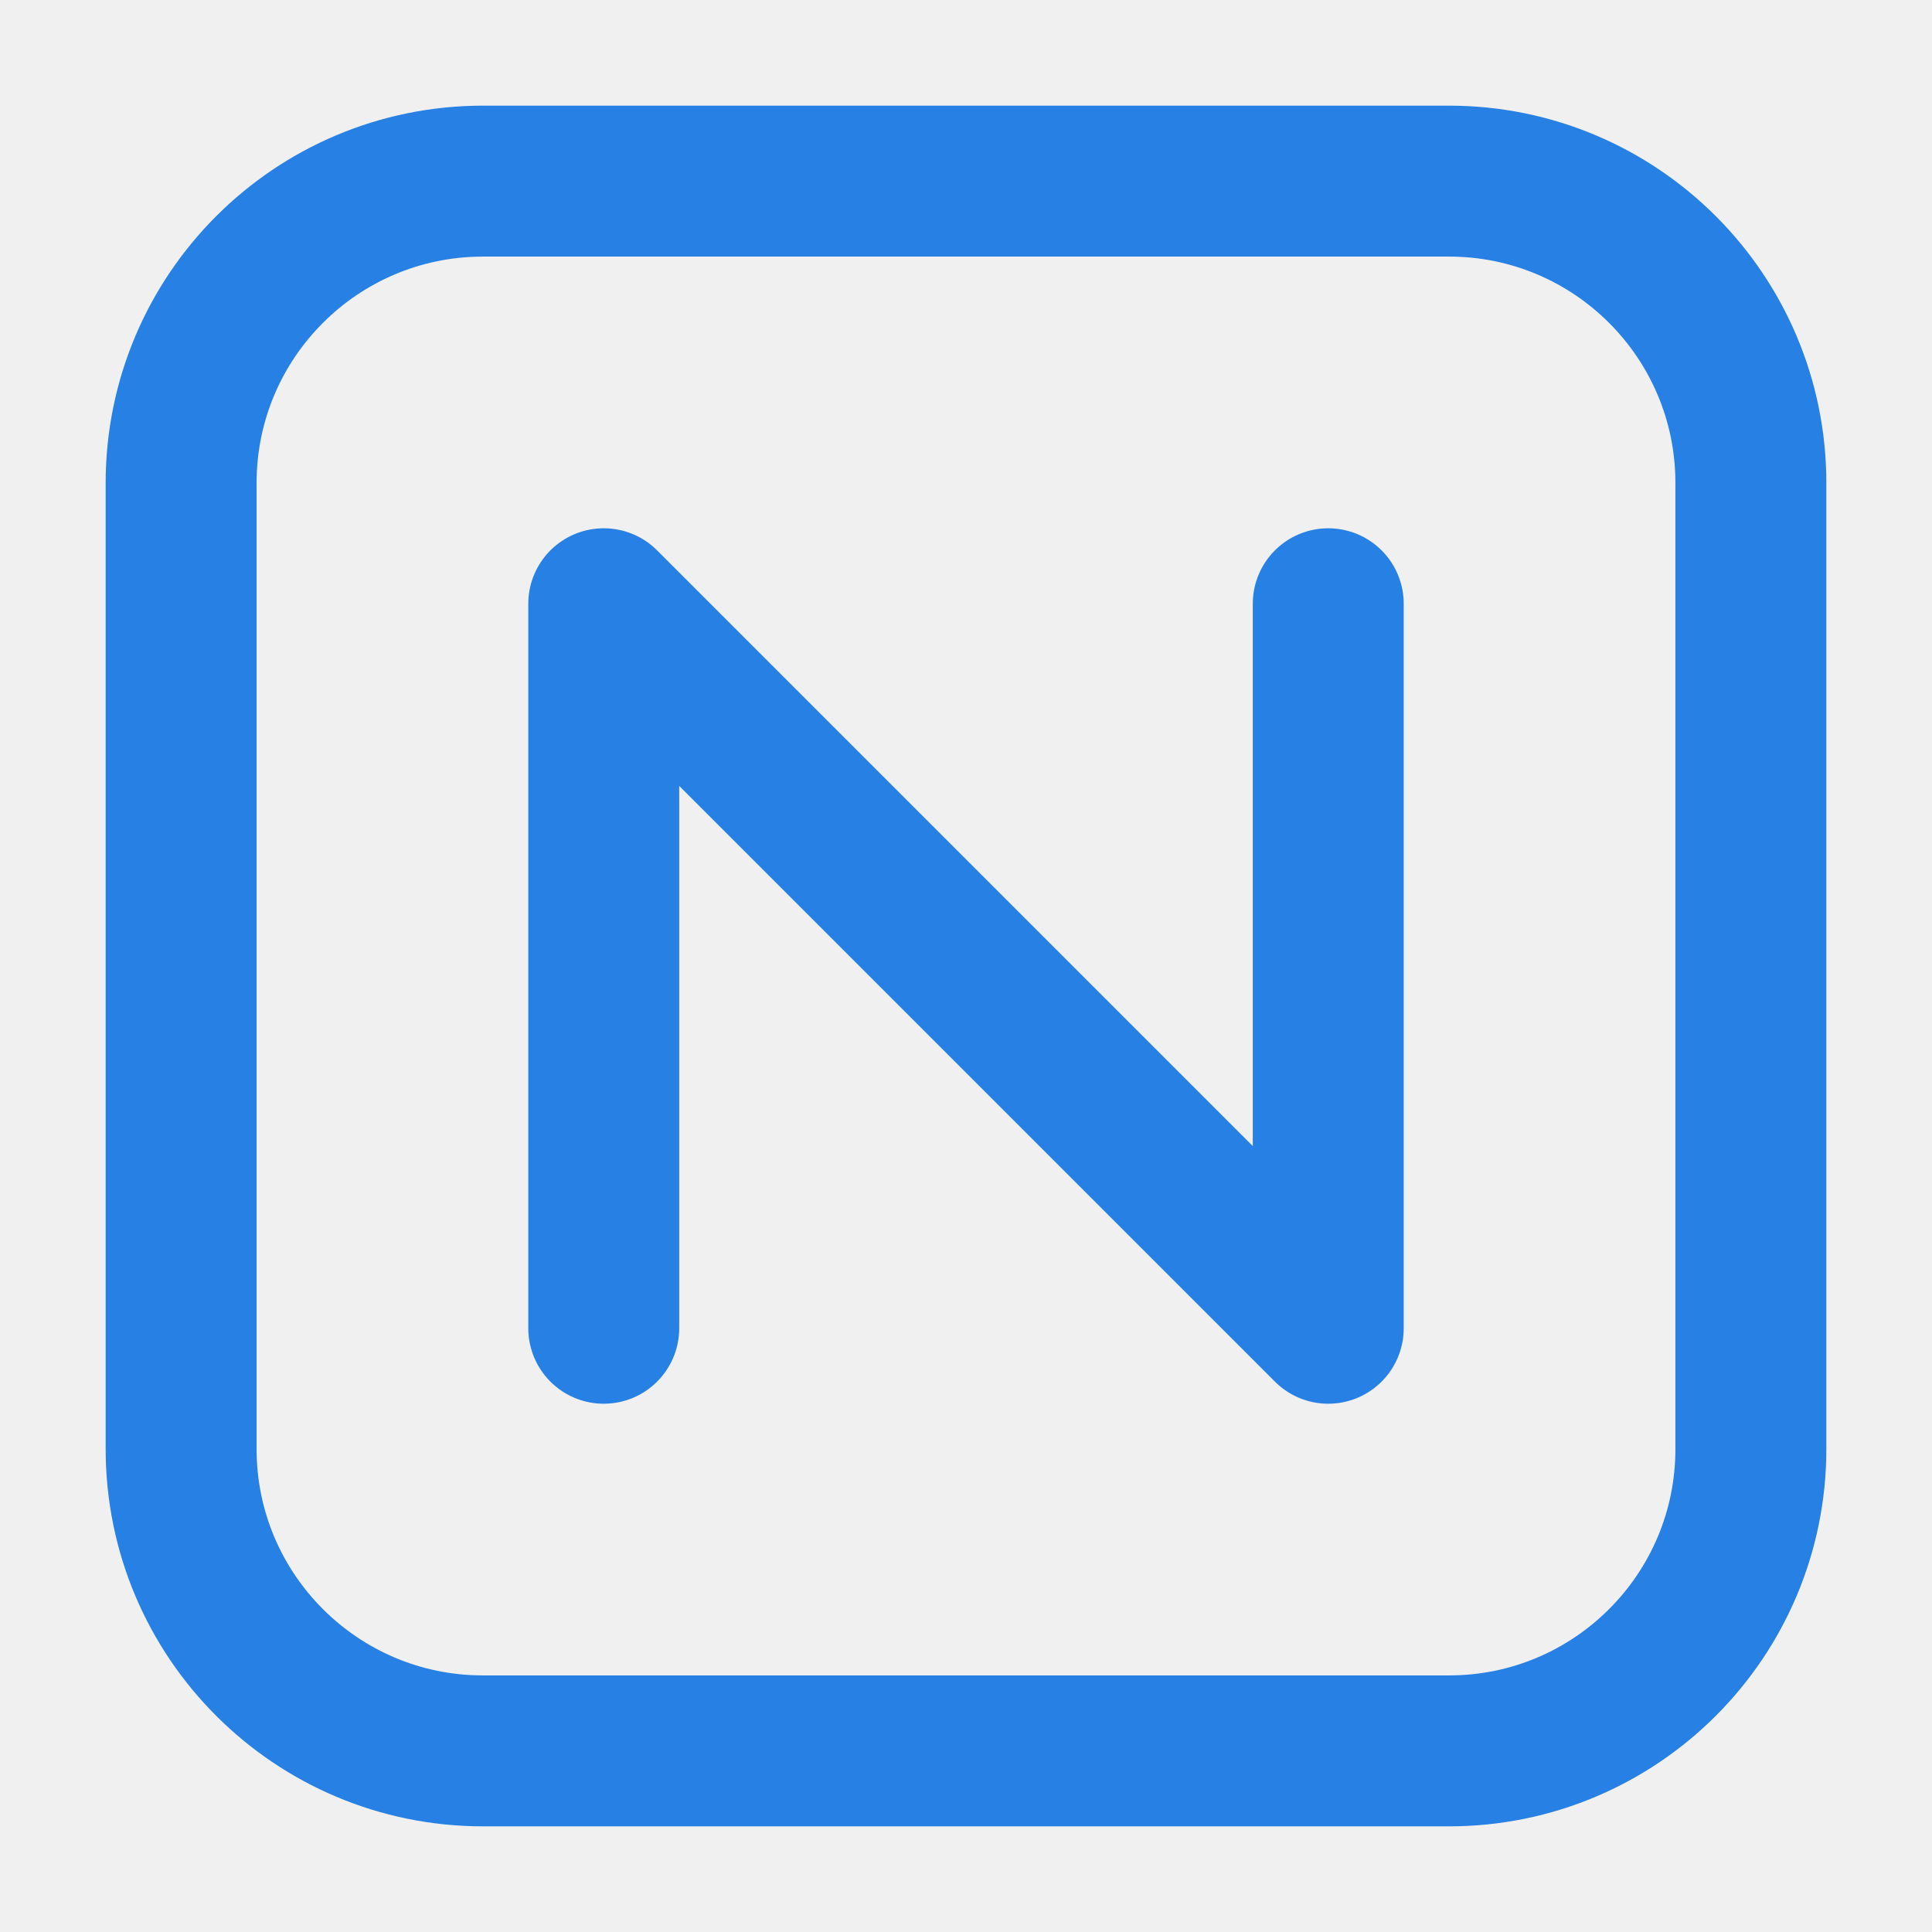
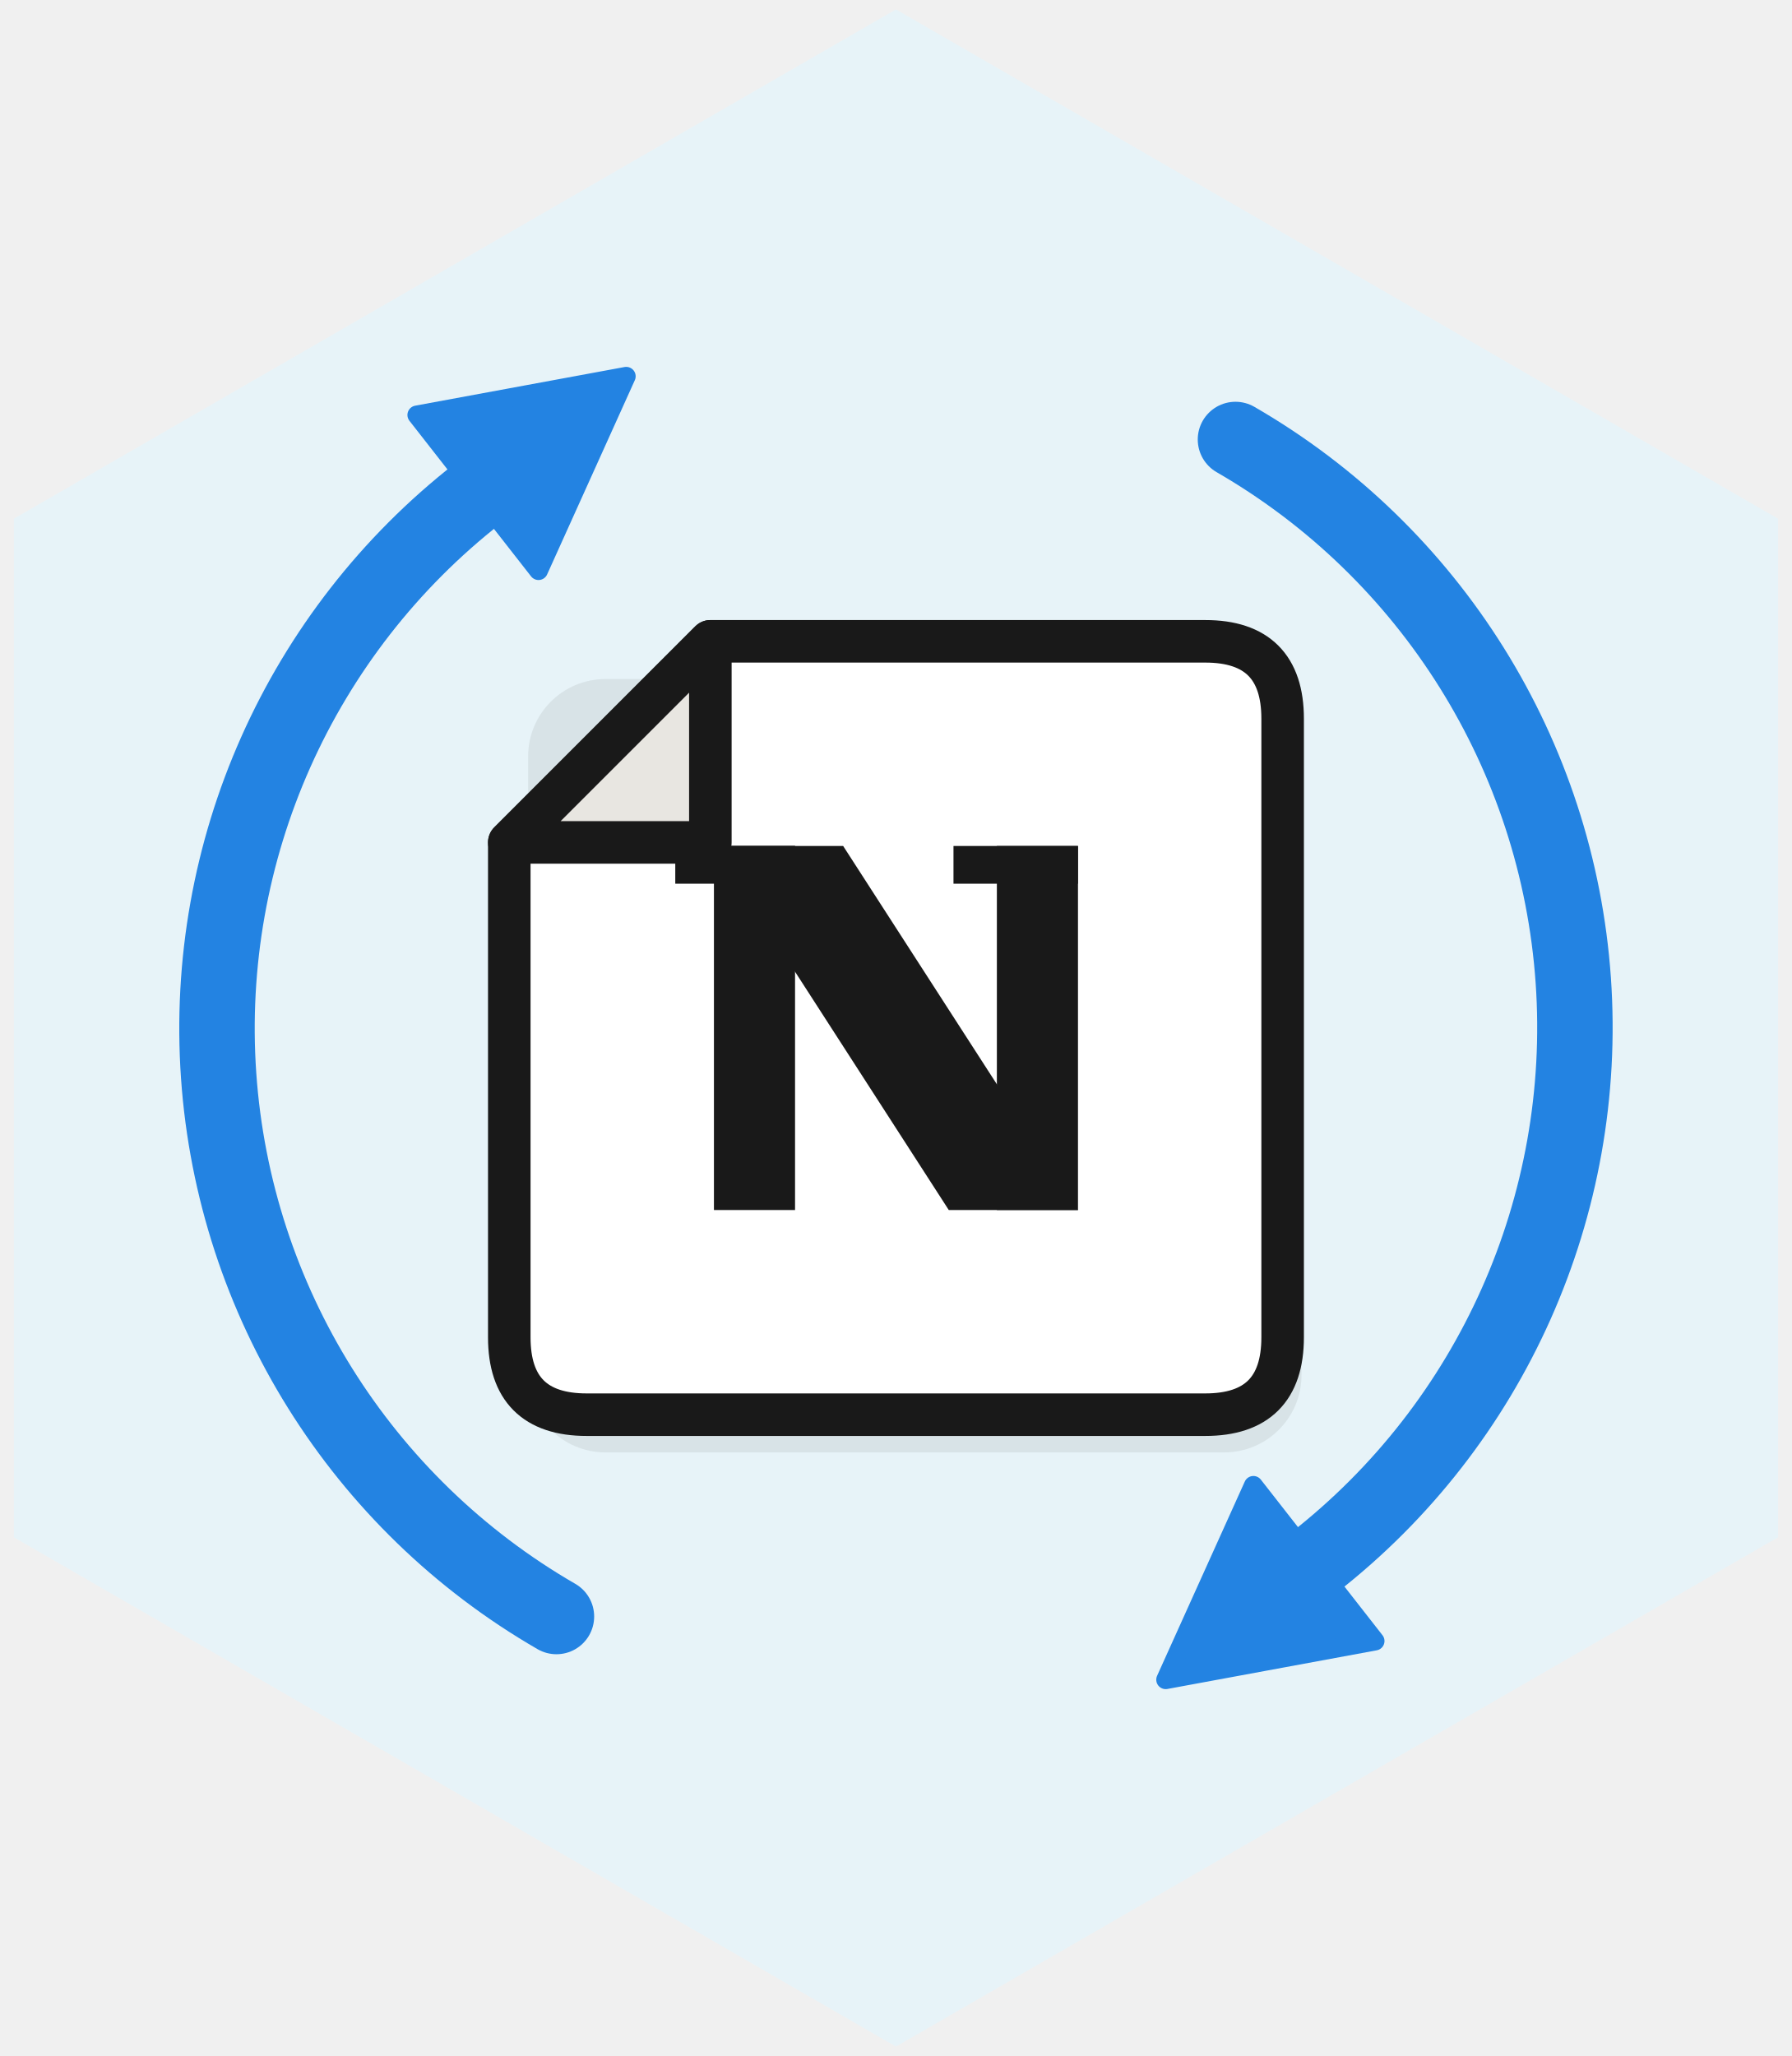
- <svg xmlns="http://www.w3.org/2000/svg" viewBox="0 0 32 32">
-   <rect x="3" y="3" width="26" height="26" rx="5" fill="none" stroke="#2780e3" stroke-width="2.5" />
-   <path d="M10 22V10l12 12V10" fill="none" stroke="#2780e3" stroke-width="2.5" stroke-linecap="round" stroke-linejoin="round" />
+ <svg xmlns="http://www.w3.org/2000/svg" viewBox="-95 -109 190 218" width="190" height="218">
+   <polygon points="0.00,-108.00 93.53,-54.00 93.53,54.00 0.00,108.00 -93.53,54.00 -93.53,-54.00" fill="#E7F3F8" />
+   <rect x="-39.0" y="-37.0" width="82" height="82" rx="8.2" fill="#000" opacity=".07" />
+   <path d="M-19.68,-41.0 H32.8 Q41.0,-41.0 41.0,-32.8 V32.8 Q41.0,41.0 32.8,41.0 H-32.8 Q-41.0,41.0 -41.0,32.8 V-19.68 Z" fill="#FFFFFF" stroke="#191919" stroke-width="4.51" stroke-linejoin="round" />
+   <path d="M-19.68,-41.0 V-19.68 H-41.0 Z" fill="#E8E6E1" stroke="#191919" stroke-width="4.51" stroke-linejoin="round" />
+   <polygon points="-19.3,-19.3 -10.7,-19.3 -10.7,19.3 -19.3,19.3" fill="#191919" />
+   <polygon points="-19.3,-19.3 -5.6,-19.3 19.3,19.3 5.6,19.3" fill="#191919" />
+   <polygon points="10.7,-19.3 19.3,-19.3 19.3,19.3 10.7,19.3" fill="#191919" />
+   <polygon points="6.1,-19.3 19.3,-19.3 19.3,-15.3 6.1,-15.3" fill="#191919" />
+   <polygon points="-23.4,-19.3 -10.7,-19.3 -10.7,-15.3 -23.4,-15.3" fill="#191919" />
+   <path d="M-36.0,62.4 A72,72 0 0 1 -44.3,-56.7" fill="none" stroke="#2383E2" stroke-width="8" stroke-linecap="round" />
+   <path d="M36.0,-62.4 A72,72 0 0 1 44.3,56.7" fill="none" stroke="#2383E2" stroke-width="8" stroke-linecap="round" />
+   <polygon points="-28.6,-69.1 -50.8,-65.0 -37.9,-48.5" fill="#2383E2" stroke="#2383E2" stroke-width="2" stroke-linejoin="round" />
+   <polygon points="28.6,69.1 50.8,65.0 37.9,48.5" fill="#2383E2" stroke="#2383E2" stroke-width="2" stroke-linejoin="round" />
</svg>
